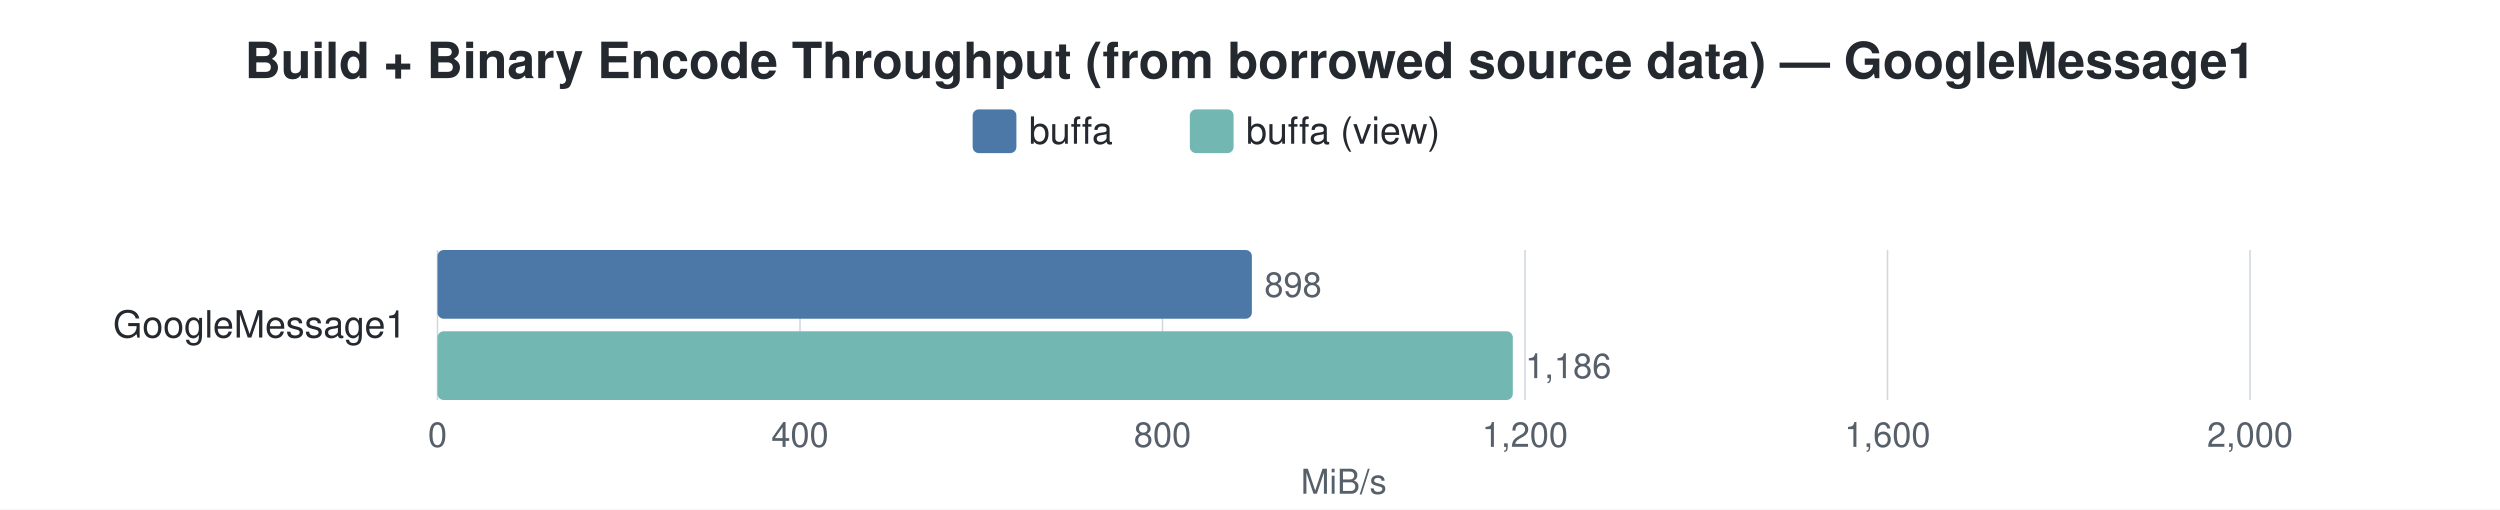
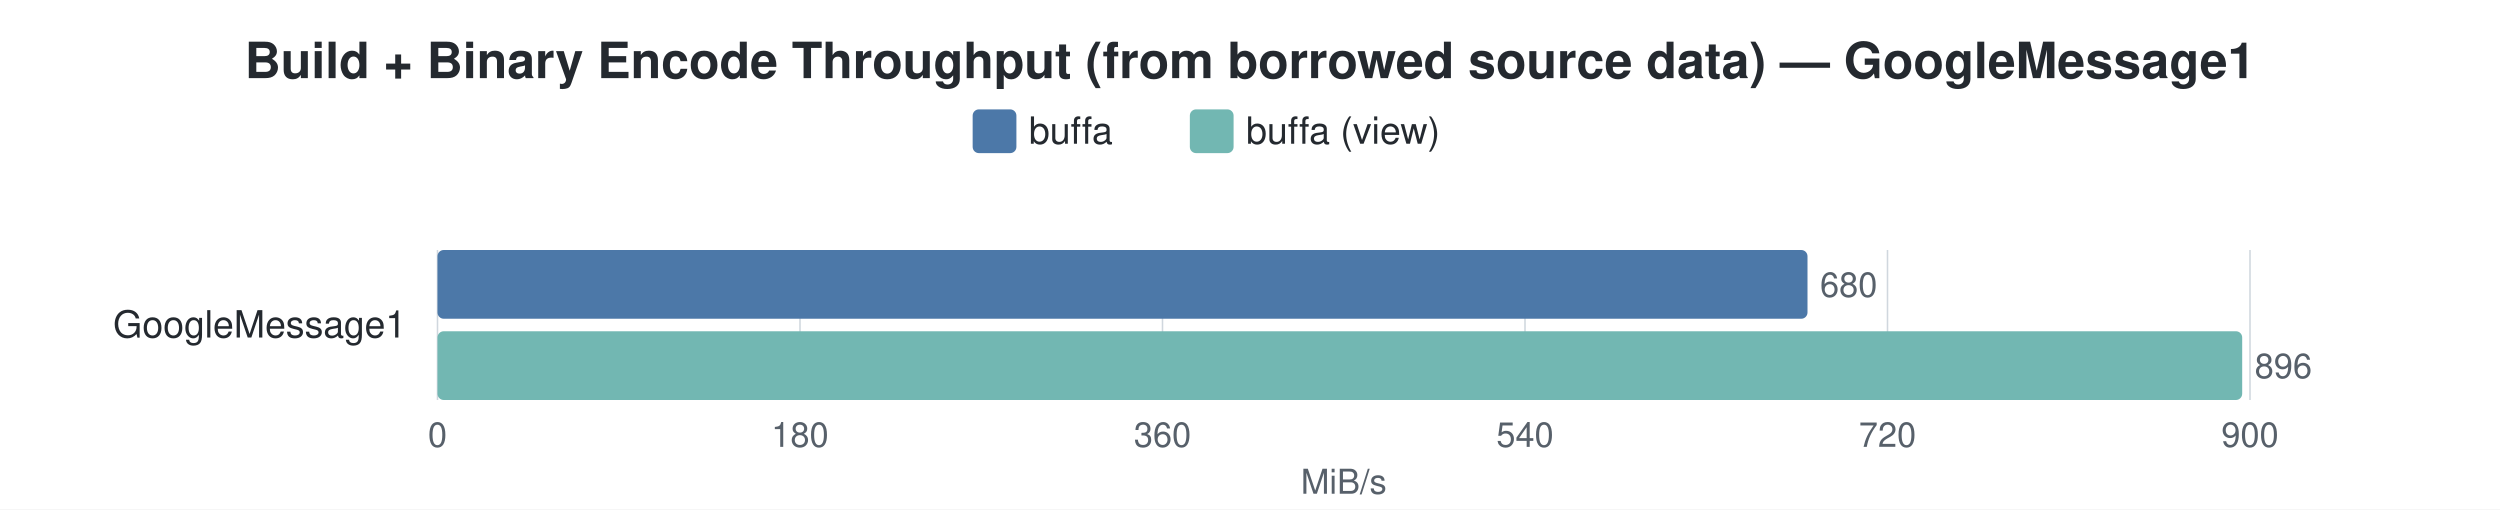
<svg xmlns="http://www.w3.org/2000/svg" width="800" height="163" viewBox="0 0 800 163">
  <style>
    text { font-family: -apple-system, BlinkMacSystemFont, "Segoe UI", Helvetica, Arial, sans-serif; }
    .title { font-size: 16px; font-weight: 600; fill: #24292f; }
    .label { font-size: 12px; fill: #24292f; }
    .value { font-size: 11px; fill: #57606a; }
    .axis-label { font-size: 11px; fill: #57606a; }
    .legend-text { font-size: 12px; fill: #24292f; }
    .grid { stroke: #d0d7de; stroke-width: 0.5; }
  </style>
  <rect width="100%" height="100%" fill="white" />
  <text x="400.0" y="25" text-anchor="middle" class="title">Build + Binary Encode Throughput (from borrowed source data) — GoogleMessage1</text>
  <rect x="311.25" y="35" width="14" height="14" rx="2" fill="#4C78A8" />
  <text x="329.25" y="46" class="legend-text">buffa</text>
  <rect x="380.75" y="35" width="14" height="14" rx="2" fill="#72B7B2" />
  <text x="398.75" y="46" class="legend-text">buffa (view)</text>
  <line x1="140.0" y1="80" x2="140.0" y2="128" class="grid" />
  <text x="140.0" y="143" text-anchor="middle" class="axis-label">0</text>
  <line x1="256.0" y1="80" x2="256.0" y2="128" class="grid" />
-   <text x="256.0" y="143" text-anchor="middle" class="axis-label">400</text>
+   <text x="256.0" y="143" text-anchor="middle" class="axis-label">180</text>
  <line x1="372.0" y1="80" x2="372.0" y2="128" class="grid" />
-   <text x="372.0" y="143" text-anchor="middle" class="axis-label">800</text>
+   <text x="372.0" y="143" text-anchor="middle" class="axis-label">360</text>
  <line x1="488.0" y1="80" x2="488.0" y2="128" class="grid" />
-   <text x="488.0" y="143" text-anchor="middle" class="axis-label">1,200</text>
+   <text x="488.0" y="143" text-anchor="middle" class="axis-label">540</text>
  <line x1="604.0" y1="80" x2="604.0" y2="128" class="grid" />
-   <text x="604.0" y="143" text-anchor="middle" class="axis-label">1,600</text>
+   <text x="604.0" y="143" text-anchor="middle" class="axis-label">720</text>
  <line x1="720.0" y1="80" x2="720.0" y2="128" class="grid" />
-   <text x="720.0" y="143" text-anchor="middle" class="axis-label">2,000</text>
+   <text x="720.0" y="143" text-anchor="middle" class="axis-label">900</text>
  <text x="430.0" y="158" text-anchor="middle" class="axis-label">MiB/s</text>
  <text x="130" y="108.0" text-anchor="end" class="label">GoogleMessage1</text>
-   <rect x="140" y="80.0" width="260.6" height="22" rx="2" fill="#4C78A8" />
-   <text x="404.6" y="95.0" class="value">898</text>
-   <rect x="140" y="106.0" width="344.1" height="22" rx="2" fill="#72B7B2" />
-   <text x="488.1" y="121.0" class="value">1,186</text>
+   <rect x="140" y="80.0" width="438.4" height="22" rx="2" fill="#4C78A8" />
+   <text x="582.4" y="95.0" class="value">680</text>
+   <rect x="140" y="106.0" width="577.5" height="22" rx="2" fill="#72B7B2" />
+   <text x="721.5" y="121.0" class="value">896</text>
</svg>
